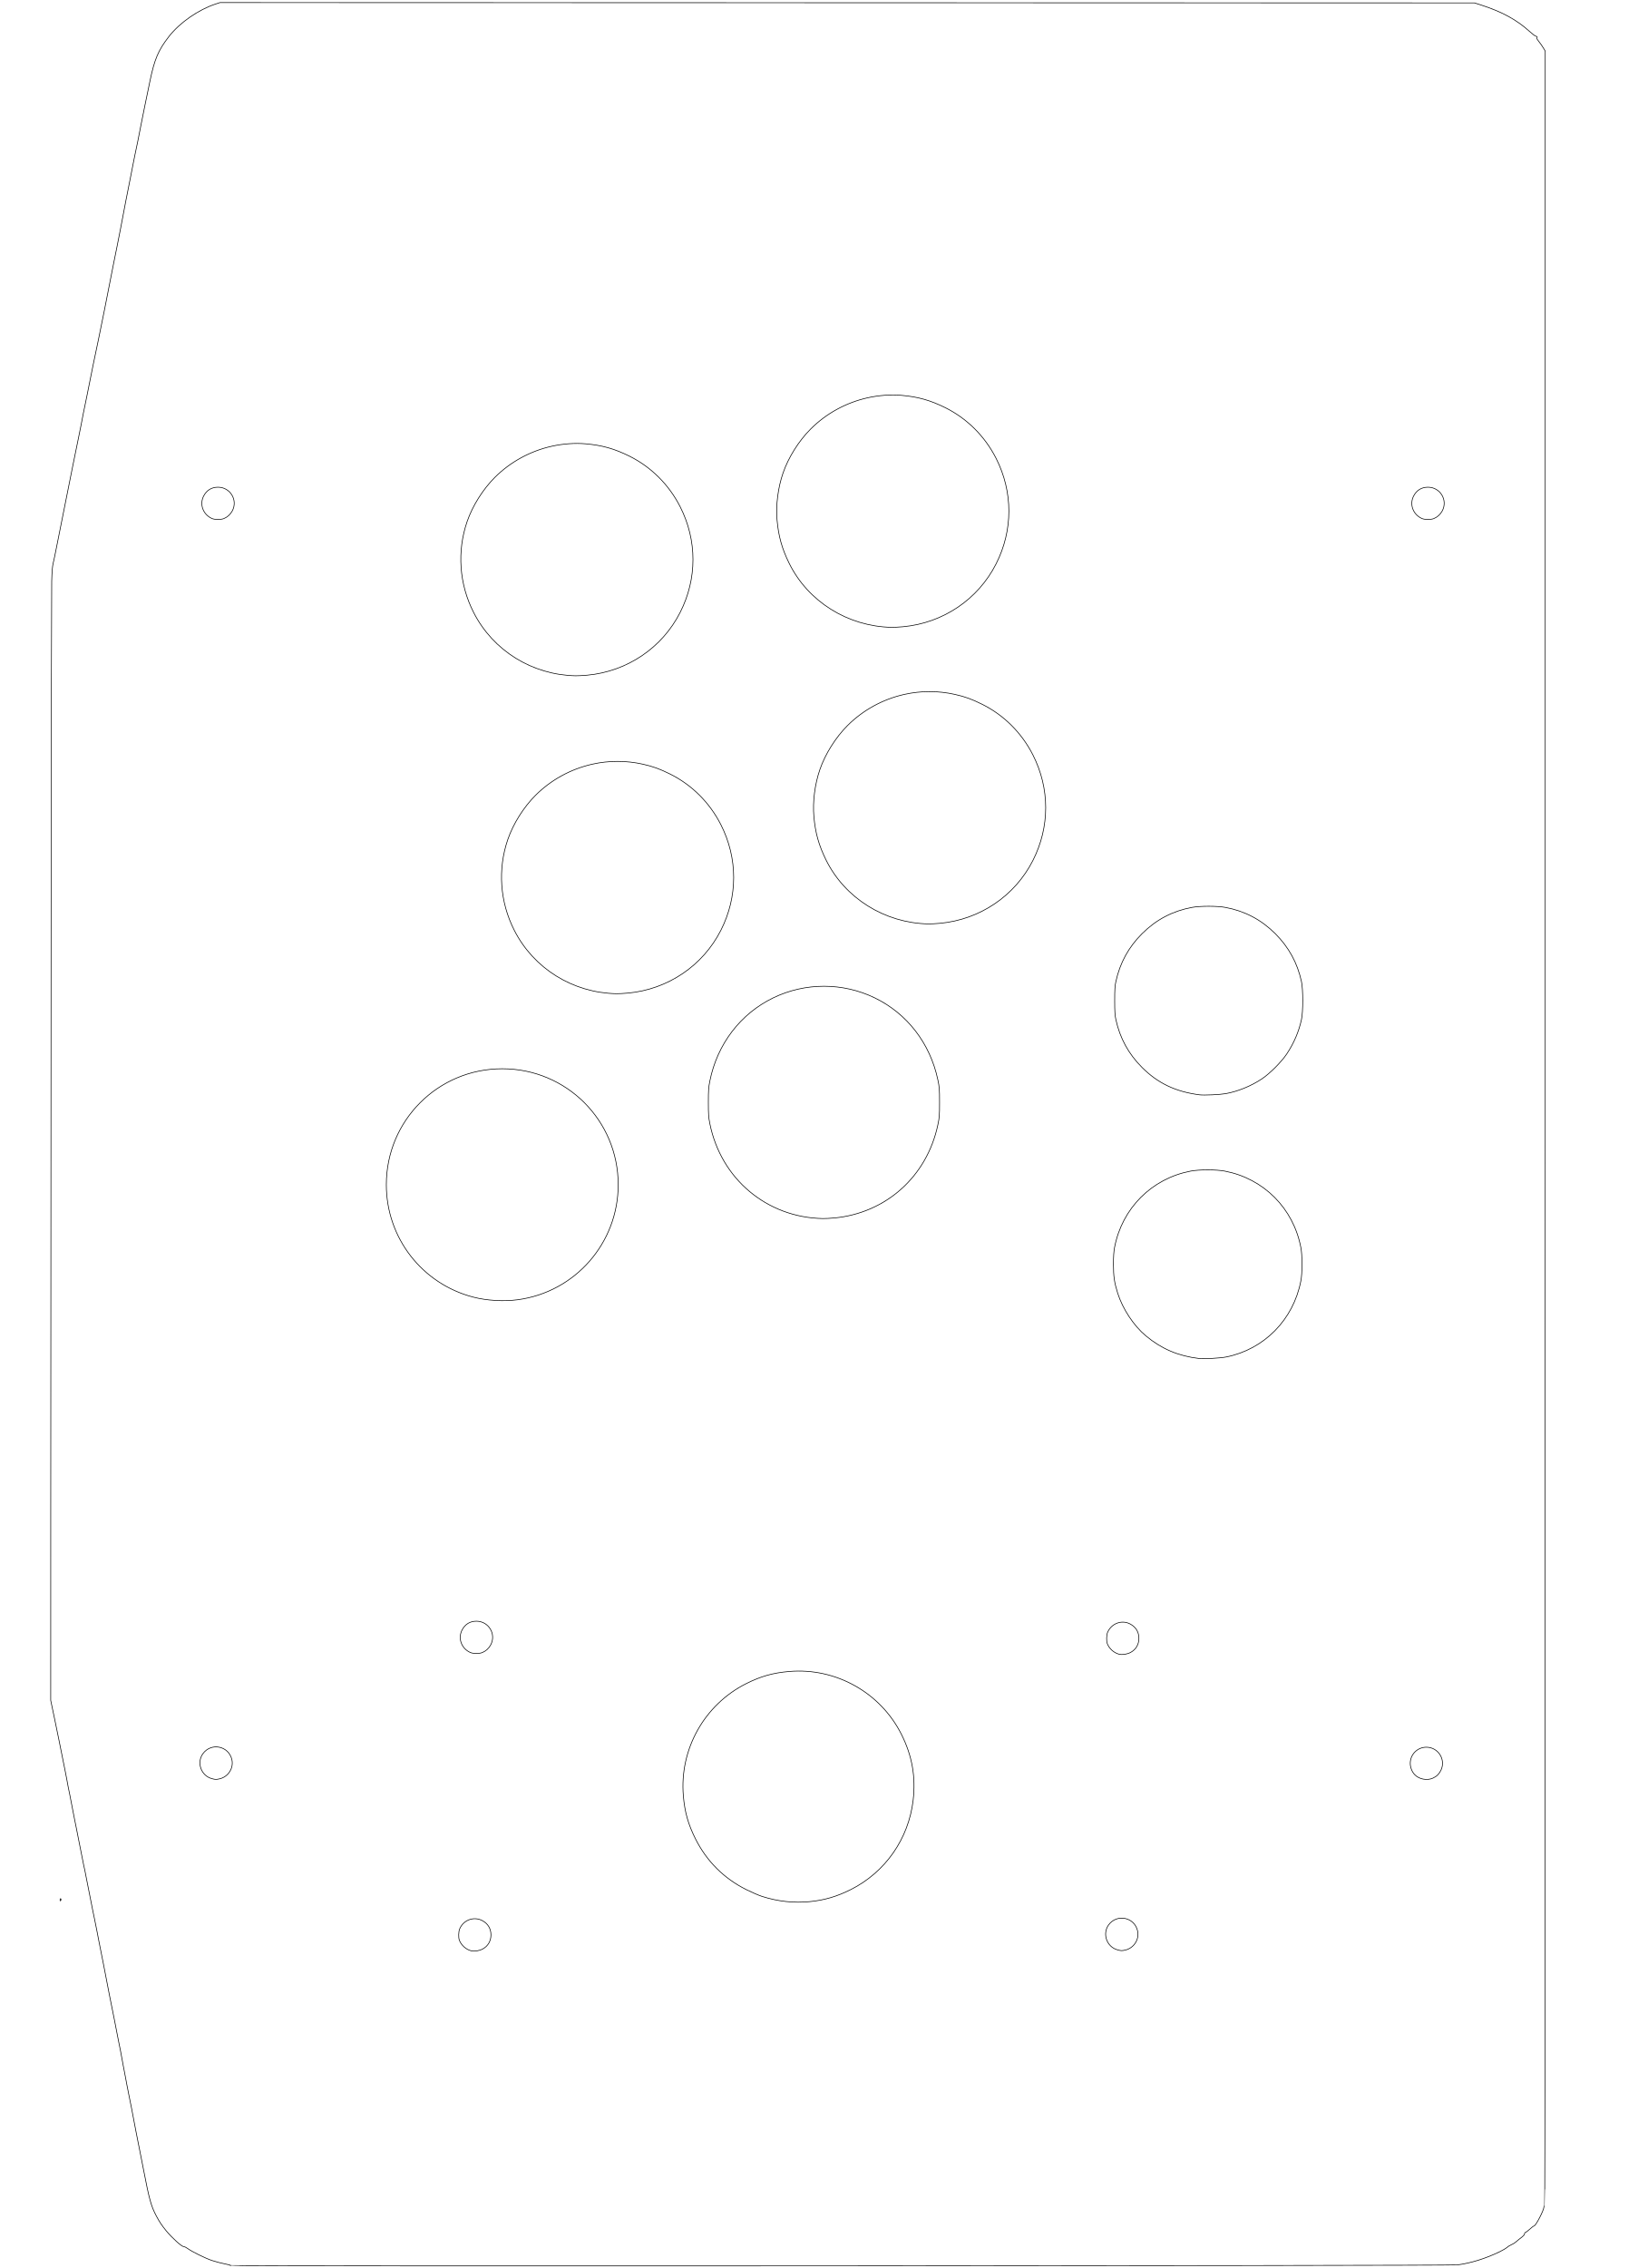
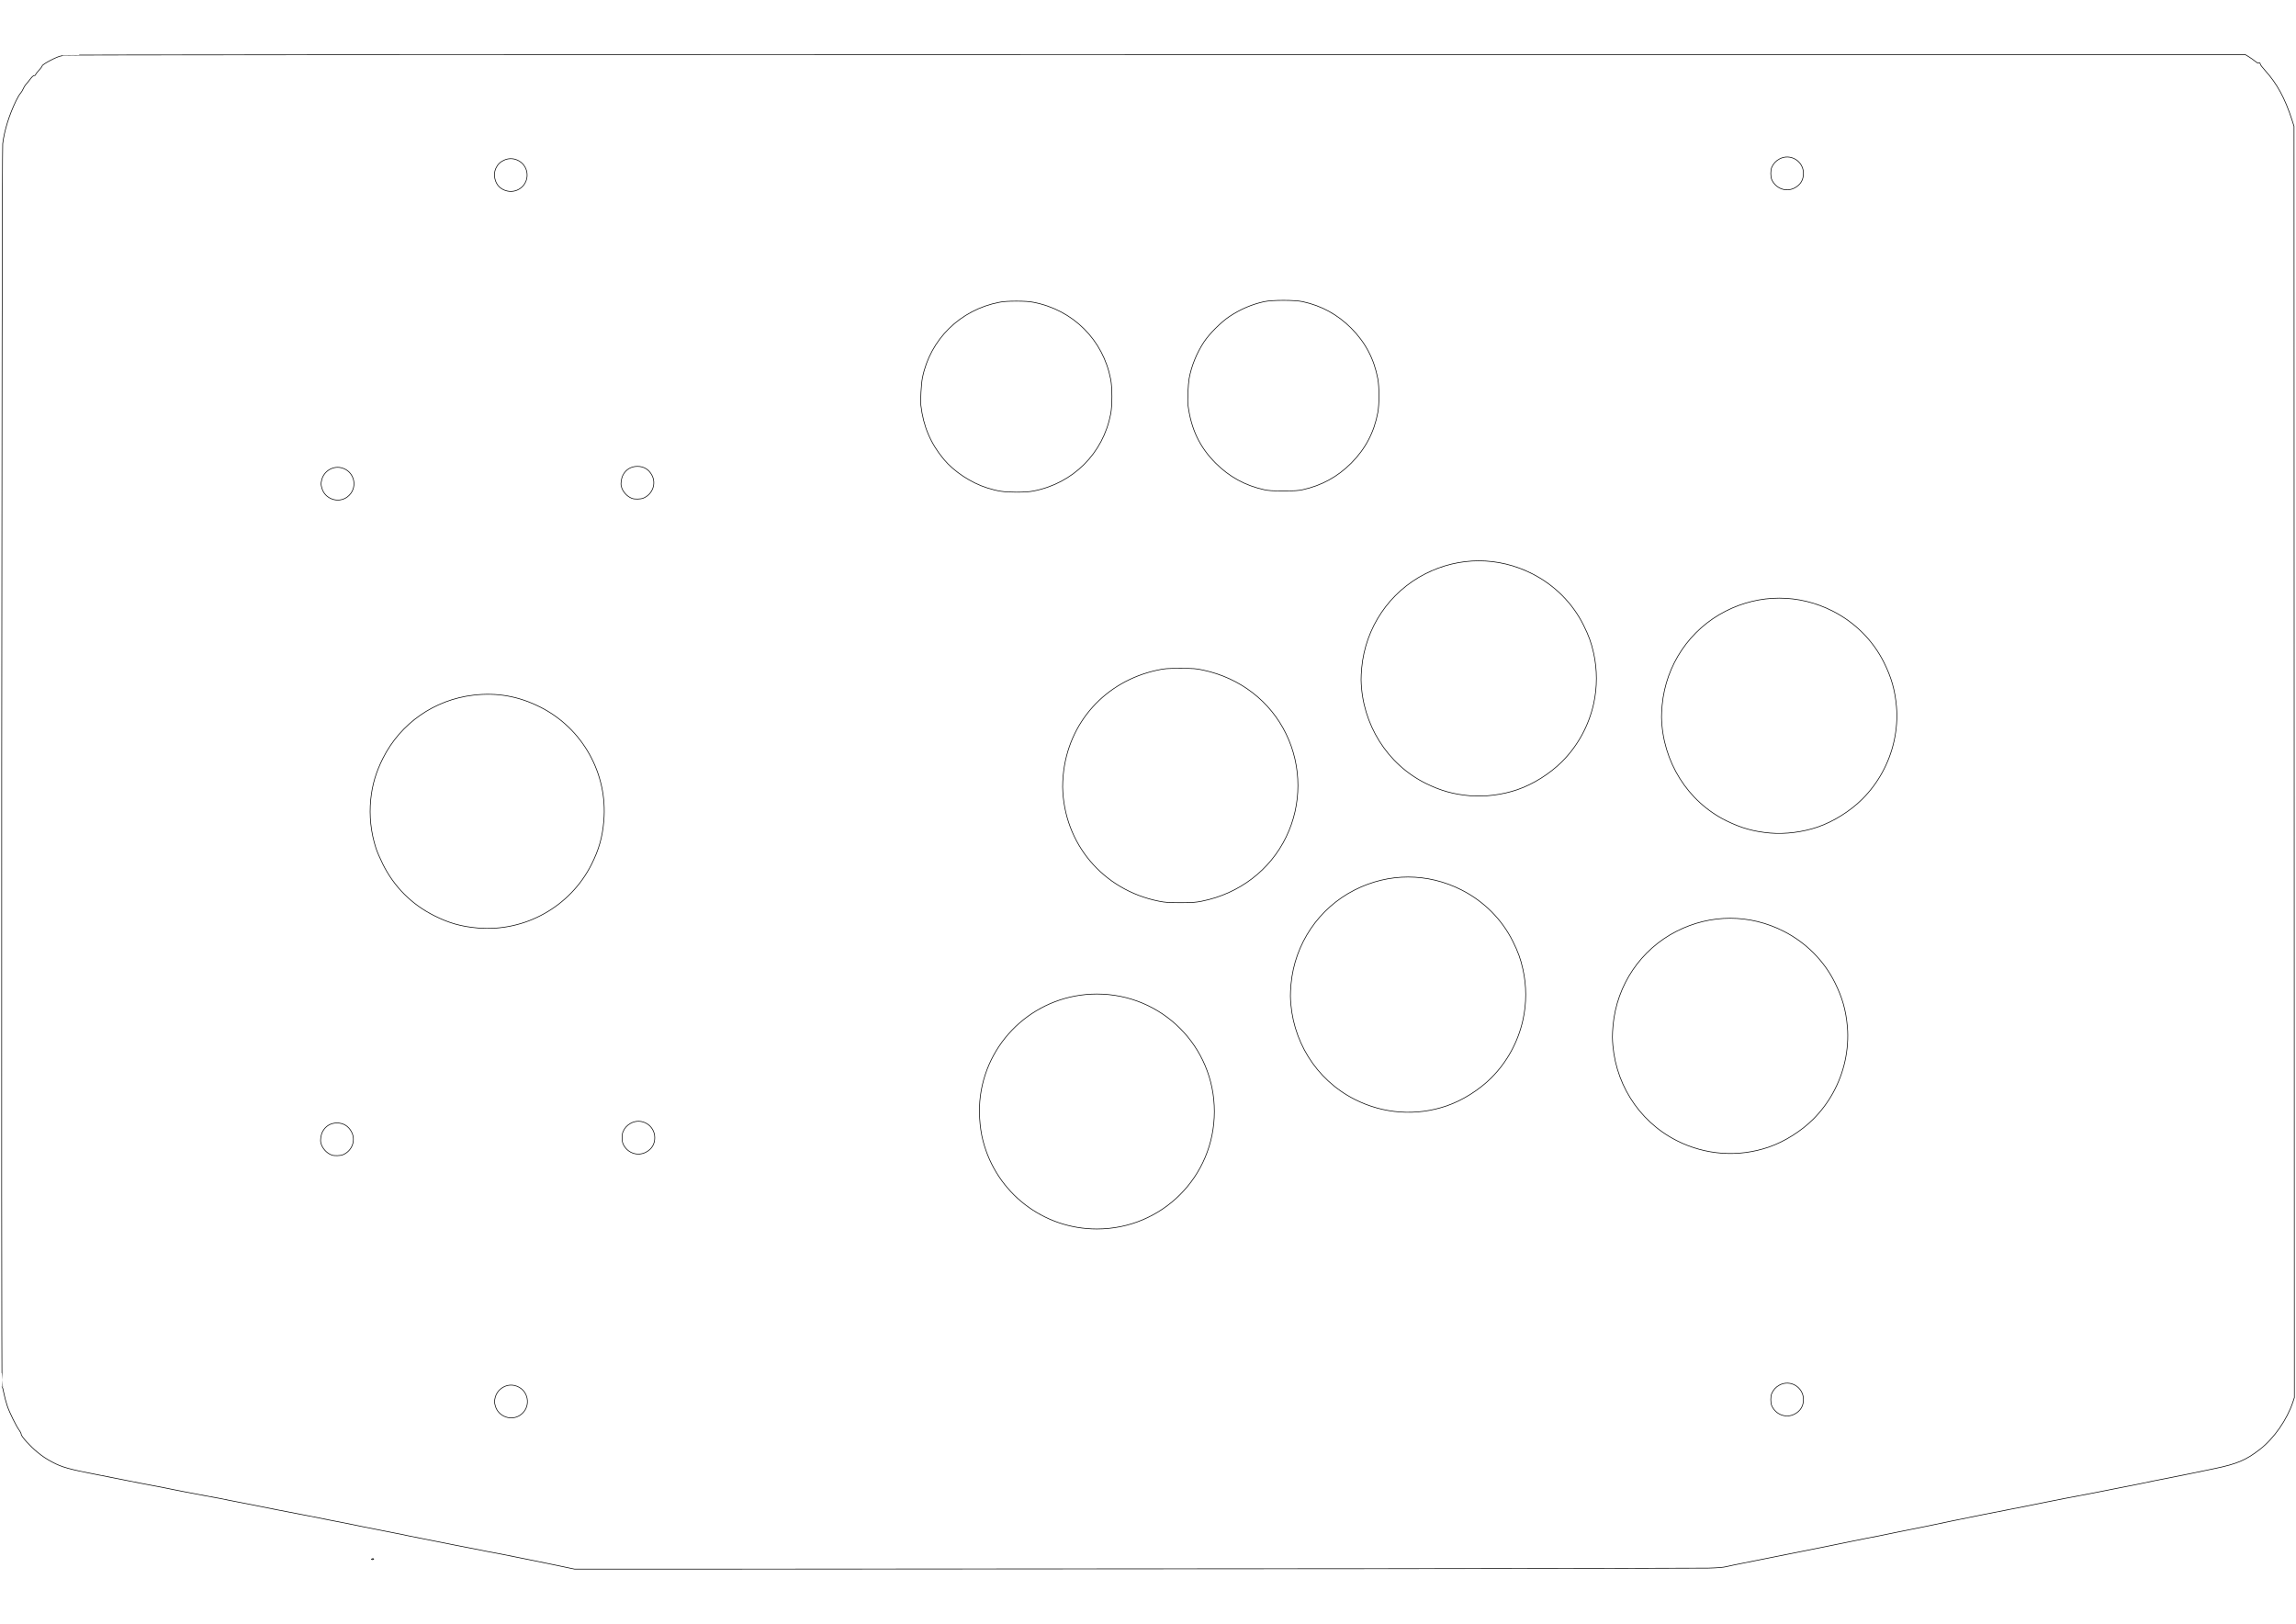
- <svg xmlns="http://www.w3.org/2000/svg" version="1.1" id="svg2" width="816" height="1123.2" viewBox="0 0 816 1123.2">
+ <svg xmlns="http://www.w3.org/2000/svg" version="1.1" id="svg2" width="297mm" height="210mm" viewBox="0 0 1122.52 793.701">
  <defs id="defs6" />
  <g id="g8">
-     <path style="fill:none;stroke-width:0.32;stroke:#000000;stroke-opacity:1" d="m 114.24,1121.961 c 0,-0.154 -1.31,-0.519 -2.911,-0.812 -1.601,-0.293 -4.445,-1.043 -6.32,-1.667 -3.35,-1.114 -10.024,-4.411 -12.192,-6.023 -0.606,-0.451 -1.399,-0.819 -1.762,-0.819 -1.042,0 -5.944,-4.437 -8.839,-8 -2.074,-2.552 -3.241,-4.31 -4.781,-7.2 -2.537,-4.761 -3.519,-8.289 -6.236,-22.4 -0.779,-4.048 -1.559,-8.008 -1.732,-8.8 -0.173,-0.792 -0.401,-1.944 -0.506,-2.56 -0.105,-0.616 -0.394,-2.056 -0.642,-3.2 -0.248,-1.144 -0.758,-3.736 -1.134,-5.76 -1.381,-7.438 -2.901,-15.255 -3.36,-17.28 -0.26,-1.144 -0.684,-3.304 -0.944,-4.8 -0.26,-1.496 -0.693,-3.8 -0.963,-5.12 -0.27,-1.32 -0.698,-3.552 -0.952,-4.96 -1.136,-6.314 -1.443,-7.921 -2.236,-11.68 -0.464,-2.2 -1.054,-5.224 -1.311,-6.72 -0.257,-1.496 -0.606,-3.296 -0.774,-4 -0.251,-1.05 -1.897,-9.237 -2.477,-12.32 -1.209,-6.43 -4.804,-24.815 -5.193,-26.56 -0.177,-0.792 -0.62,-3.096 -0.986,-5.12 -0.366,-2.024 -0.88,-4.58 -1.143,-5.68 -0.263,-1.1 -0.681,-3.116 -0.929,-4.48 -0.248,-1.364 -1.023,-5.288 -1.722,-8.72 -0.699,-3.432 -1.426,-7.104 -1.615,-8.16 -0.189,-1.056 -0.413,-2.208 -0.497,-2.56 -0.359,-1.507 -0.838,-3.833 -1.779,-8.64 -0.551,-2.816 -1.279,-6.488 -1.618,-8.16 -0.339,-1.672 -0.694,-3.472 -0.789,-4 -0.095,-0.528 -0.532,-2.688 -0.972,-4.8 -0.439,-2.112 -1,-4.992 -1.245,-6.4 -0.245,-1.408 -0.743,-3.982 -1.106,-5.721 -0.779,-3.731 -0.844,-4.065 -1.444,-7.399 -0.253,-1.408 -0.615,-3.28 -0.805,-4.16 -0.542,-2.515 -2.899,-14.244 -3.183,-15.84 -0.141,-0.792 -1.105,-5.472 -2.141,-10.4 L 25.12,842.08 25.134,747.52 c 0.027,-191.395 0.298,-453.153 0.475,-459.68 0.13,-4.791 0.342,-7.363 0.739,-8.96 0.306,-1.232 1.047,-4.76 1.645,-7.84 0.598,-3.08 1.948,-9.848 3,-15.04 1.052,-5.192 2.505,-12.464 3.229,-16.16 0.724,-3.696 1.516,-7.656 1.76,-8.8 0.244,-1.144 0.742,-3.592 1.108,-5.44 0.366,-1.848 1.117,-5.52 1.669,-8.16 0.552,-2.64 1.192,-5.808 1.423,-7.04 0.785,-4.201 1.412,-7.357 2.065,-10.4 0.359,-1.672 0.801,-3.832 0.983,-4.8 0.877,-4.671 4.977,-24.697 5.569,-27.2 0.471,-1.99 4.89,-24.177 7.362,-36.96 0.647,-3.344 1.448,-7.304 1.78,-8.8 0.332,-1.496 1.114,-5.456 1.738,-8.8 1.733,-9.285 3.605,-18.953 4.802,-24.8 0.595,-2.904 1.314,-6.576 1.598,-8.16 0.284,-1.584 0.647,-3.384 0.806,-4 0.308,-1.189 2.293,-11.015 3.039,-15.04 0.245,-1.32 1.086,-5.496 1.869,-9.28 0.784,-3.784 1.887,-9.112 2.452,-11.84 2.281,-11.015 4.17,-15.466 9.439,-22.24 5.346,-6.874 14.592,-13.298 23.2,-16.119 L 108.968,1.278 419.684,1.359 730.4,1.44 l 3.259,1.048 c 10.388,3.34 17.653,7.303 24.082,13.136 1.392,1.263 2.749,2.296 3.015,2.296 0.616,0 0.959,0.53 0.519,0.802 -0.2,0.124 0.159,0.807 0.896,1.702 0.677,0.822 1.689,2.254 2.249,3.18 L 765.44,25.29 V 558.885 c 0,355.517 -0.107,533.595 -0.32,533.595 -0.176,0 -0.32,0.198 -0.32,0.441 0,1.643 -4.079,9.479 -4.934,9.479 -0.218,0 -1.177,0.719 -2.131,1.598 -0.954,0.879 -1.914,1.599 -2.134,1.6 -0.22,0 -0.4,0.264 -0.4,0.584 0,0.601 -0.526,1.141 -2.709,2.783 -0.698,0.525 -1.535,1.216 -1.86,1.534 -0.325,0.319 -1.205,0.844 -1.957,1.166 -0.752,0.322 -1.748,0.939 -2.214,1.371 -0.466,0.432 -2.103,1.393 -3.637,2.136 -6.91,3.347 -14.446,5.685 -20.927,6.494 -3.671,0.458 -607.656,0.751 -607.656,0.294 z M 239.117,965.207 c 2.61,-1.421 4.083,-3.934 4.083,-6.967 0,-3.097 -1.471,-5.545 -4.239,-7.053 -4.182,-2.279 -9.399,-0.381 -11.271,4.1 -0.565,1.353 -0.644,4.259 -0.152,5.572 0.927,2.471 3.305,4.605 5.848,5.249 1.579,0.4 4.056,0.011 5.73,-0.901 z M 557.44,965.736 c 4.231,-0.963 7.003,-5.272 6.077,-9.447 -1.519,-6.851 -10.265,-8.663 -14.382,-2.98 -3.194,4.409 -0.872,10.903 4.407,12.324 1.862,0.501 2.118,0.508 3.897,0.103 z M 401.326,941.743 c 7.183,-0.731 13.346,-2.555 20.107,-5.951 17.106,-8.59 28.661,-25.14 30.897,-44.251 1.356,-11.596 -0.514,-22.092 -5.818,-32.655 -10.384,-20.679 -32.507,-33.067 -55.552,-31.108 -8.073,0.686 -14.107,2.39 -21.353,6.029 -20.679,10.384 -33.067,32.507 -31.108,55.552 0.686,8.073 2.39,14.107 6.029,21.353 5.565,11.082 14.128,19.613 25.232,25.135 2.64,1.313 6.111,2.809 7.712,3.324 7.806,2.511 15.882,3.381 23.854,2.57 z M 108.8,880.936 c 4.231,-0.963 7.003,-5.272 6.077,-9.447 -1.519,-6.851 -10.265,-8.663 -14.382,-2.98 -3.194,4.409 -0.872,10.903 4.407,12.324 1.862,0.501 2.118,0.508 3.897,0.103 z m 600.96,-0.322 c 1.934,-0.875 3.128,-2.051 4.037,-3.974 2.487,-5.261 -1.397,-11.354 -7.237,-11.354 -4.433,0 -7.986,3.557 -7.986,7.994 0,1.995 0.835,4.139 2.165,5.56 2.148,2.296 6.135,3.08 9.021,1.774 z M 560.077,818.327 c 2.61,-1.421 4.083,-3.934 4.083,-6.967 0,-3.097 -1.471,-5.545 -4.239,-7.053 -4.188,-2.283 -9.408,-0.359 -11.298,4.163 -0.543,1.299 -0.609,4.22 -0.126,5.509 0.927,2.471 3.305,4.605 5.848,5.249 1.579,0.4 4.056,0.011 5.73,-0.901 z m -321.187,0.089 c 1.836,-0.767 3.196,-2 4.163,-3.775 C 245.947,809.333 242.077,802.88 236,802.88 c -3.134,0 -5.52,1.425 -7.033,4.202 -2.287,4.195 -0.428,9.365 4.071,11.32 1.363,0.593 4.451,0.6 5.853,0.014 z M 607.371,672.03 c 18.85,-3.758 33.325,-18.478 37.003,-37.63 0.39,-2.028 0.553,-4.489 0.553,-8.32 0,-3.831 -0.164,-6.292 -0.553,-8.32 -3.723,-19.383 -18.364,-34.073 -37.655,-37.78 -4.214,-0.81 -12.746,-0.81 -16.96,0 -19.291,3.707 -33.932,18.397 -37.655,37.78 -0.39,2.028 -0.553,4.489 -0.553,8.32 0,6.065 0.445,9.106 2.103,14.358 2.471,7.827 7.974,16.156 13.971,21.143 7.74,6.437 16.026,9.963 26.294,11.189 2.435,0.291 10.508,-0.153 13.451,-0.74 z m -350.932,-28.346 c 28.517,-3.795 49.788,-28.131 49.788,-56.964 0,-31.823 -25.605,-57.428 -57.428,-57.428 -31.823,0 -57.428,25.605 -57.428,57.428 0,26.281 17.676,49.108 43.114,55.677 6.658,1.719 15.023,2.21 21.953,1.288 z M 413.28,603.186 c 25.64,-2.427 45.85,-20.575 51.277,-46.048 0.784,-3.679 0.856,-4.627 0.856,-11.219 0,-6.592 -0.072,-7.54 -0.856,-11.219 -3.835,-18 -15.198,-32.738 -31.233,-40.509 -15.85,-7.682 -34.479,-7.682 -50.329,0 -16.236,7.869 -27.699,22.913 -31.368,41.168 -0.636,3.164 -0.74,4.646 -0.74,10.56 0,5.914 0.104,7.396 0.74,10.56 5.497,27.347 28.229,46.461 55.893,46.996 1.232,0.024 3.824,-0.107 5.76,-0.29 z m 193.843,-61.567 c 6.061,-1.09 12.566,-3.739 17.932,-7.304 3.931,-2.612 9.719,-8.412 12.353,-12.378 3.55,-5.346 5.953,-10.956 7.274,-16.986 0.853,-3.893 0.854,-14.967 0,-18.858 -2.029,-9.256 -6.275,-17.011 -12.981,-23.712 -6.931,-6.925 -15.13,-11.234 -24.751,-13.008 -4.022,-0.741 -12.442,-0.741 -16.463,0 -9.621,1.774 -17.82,6.083 -24.751,13.008 -6.706,6.7 -10.947,14.446 -12.983,23.712 -0.475,2.161 -0.595,4.062 -0.595,9.427 0,5.365 0.12,7.266 0.595,9.427 2.036,9.266 6.277,17.012 12.983,23.712 7.857,7.85 16.663,12.034 28.503,13.54 2.168,0.276 10.112,-0.082 12.883,-0.58 z M 311.04,491.818 c 19.787,-1.828 37.115,-13.527 46.038,-31.084 8.464,-16.654 8.464,-35.694 0,-52.348 C 351.553,397.515 342.709,388.693 332,383.37 c -5.204,-2.587 -8.541,-3.794 -13.625,-4.93 -8.167,-1.824 -16.743,-1.824 -24.91,0 -10.705,2.391 -20.535,7.776 -28.212,15.453 -5.893,5.893 -11.04,14.092 -13.693,21.812 -5.094,14.824 -3.946,30.964 3.203,45.029 9.616,18.921 28.972,30.945 50.518,31.381 1.144,0.023 3.736,-0.111 5.76,-0.298 z m 154.56,-34.56 c 19.787,-1.828 37.115,-13.527 46.038,-31.084 8.464,-16.654 8.464,-35.694 0,-52.348 -5.525,-10.871 -14.369,-19.693 -25.078,-25.016 -5.204,-2.587 -8.541,-3.794 -13.625,-4.93 -8.167,-1.824 -16.743,-1.824 -24.91,0 -10.705,2.391 -20.535,7.776 -28.212,15.453 -5.893,5.893 -11.04,14.092 -13.693,21.812 -2.502,7.281 -3.605,15.94 -2.962,23.255 0.703,8.004 2.434,14.199 5.985,21.413 9.338,18.974 29.031,31.304 50.698,31.743 1.144,0.023 3.736,-0.111 5.76,-0.298 z m -174.72,-122.88 c 19.787,-1.828 37.115,-13.527 46.038,-31.084 8.464,-16.654 8.464,-35.694 0,-52.348 -5.525,-10.871 -14.369,-19.693 -25.078,-25.016 -7.412,-3.684 -13.541,-5.418 -21.68,-6.133 -5.334,-0.468 -11.27,-0.045 -16.855,1.203 -10.705,2.391 -20.535,7.776 -28.212,15.453 -5.893,5.893 -11.04,14.092 -13.693,21.812 -5.094,14.824 -3.946,30.964 3.203,45.029 9.616,18.921 28.972,30.945 50.518,31.381 1.144,0.023 3.736,-0.111 5.76,-0.298 z m 156.48,-24 c 19.787,-1.828 37.115,-13.527 46.038,-31.084 8.464,-16.654 8.464,-35.694 0,-52.348 -5.525,-10.871 -14.369,-19.693 -25.078,-25.016 -7.412,-3.684 -13.541,-5.418 -21.68,-6.133 -5.334,-0.468 -11.27,-0.045 -16.855,1.203 -10.705,2.391 -20.535,7.776 -28.212,15.453 -5.893,5.893 -11.04,14.092 -13.693,21.812 -2.502,7.281 -3.605,15.94 -2.962,23.255 0.703,8.004 2.434,14.199 5.985,21.413 9.338,18.974 29.031,31.304 50.698,31.743 1.144,0.023 3.736,-0.111 5.76,-0.298 z M 110.89,256.816 c 1.836,-0.767 3.196,-2 4.163,-3.775 C 117.947,247.733 114.077,241.28 108,241.28 c -3.134,0 -5.52,1.425 -7.033,4.202 -2.287,4.195 -0.428,9.365 4.071,11.32 1.363,0.593 4.451,0.6 5.853,0.015 z m 599.36,0 c 1.836,-0.767 3.196,-2 4.163,-3.775 2.893,-5.308 -0.976,-11.761 -7.053,-11.761 -3.134,0 -5.52,1.425 -7.033,4.202 -2.287,4.195 -0.428,9.365 4.071,11.32 1.363,0.593 4.451,0.6 5.853,0.015 z M 29.76,940.781 c 0,-0.362 0.138,-0.574 0.306,-0.47 0.168,0.104 0.225,0.401 0.126,0.659 C 29.938,941.632 29.76,941.554 29.76,940.781 Z" id="path239" />
+     <path style="fill:none;stroke:#000000;stroke-width:0.32;stroke-opacity:1" d="m 1.033,677.89 c 0.154,0 0.519,1.31 0.812,2.911 0.293,1.601 1.043,4.445 1.667,6.32 1.114,3.35 4.411,10.024 6.023,12.192 0.451,0.606 0.819,1.399 0.819,1.762 0,1.042 4.437,5.944 8,8.839 2.552,2.074 4.31,3.241 7.2,4.78 4.761,2.537 8.289,3.519 22.4,6.236 4.048,0.779 8.008,1.559 8.8,1.732 0.792,0.173 1.944,0.401 2.56,0.506 0.616,0.105 2.056,0.394 3.2,0.642 1.144,0.248 3.736,0.758 5.76,1.134 7.438,1.381 15.255,2.901 17.28,3.36 1.144,0.26 3.304,0.684 4.8,0.944 1.496,0.26 3.8,0.693 5.12,0.963 1.32,0.27 3.552,0.698 4.96,0.952 6.314,1.136 7.921,1.443 11.68,2.236 2.2,0.464 5.224,1.054 6.72,1.311 1.496,0.257 3.296,0.606 4,0.774 1.05,0.251 9.237,1.897 12.32,2.477 6.43,1.209 24.815,4.804 26.56,5.193 0.792,0.177 3.096,0.62 5.12,0.986 2.024,0.366 4.58,0.88 5.68,1.143 1.1,0.263 3.116,0.681 4.48,0.929 1.364,0.248 5.288,1.023 8.72,1.722 3.432,0.699 7.104,1.426 8.16,1.615 1.056,0.189 2.208,0.413 2.56,0.497 1.507,0.359 3.833,0.838 8.64,1.779 2.816,0.551 6.488,1.279 8.16,1.618 1.672,0.339 3.472,0.694 4,0.788 0.528,0.095 2.688,0.532 4.8,0.972 2.112,0.439 4.992,1 6.4,1.245 1.408,0.245 3.982,0.743 5.721,1.106 3.731,0.779 4.065,0.844 7.399,1.444 1.408,0.253 3.28,0.615 4.16,0.805 2.515,0.542 14.244,2.899 15.84,3.183 0.792,0.141 5.472,1.105 10.4,2.141 l 8.96,1.885 94.56,-0.014 c 191.395,-0.028 453.153,-0.298 459.68,-0.475 4.791,-0.13 7.363,-0.342 8.96,-0.739 1.232,-0.306 4.76,-1.047 7.84,-1.645 3.08,-0.598 9.848,-1.948 15.04,-3 5.192,-1.052 12.464,-2.505 16.16,-3.229 3.696,-0.724 7.656,-1.516 8.8,-1.76 1.144,-0.244 3.592,-0.742 5.44,-1.108 1.848,-0.366 5.52,-1.117 8.16,-1.669 2.64,-0.552 5.808,-1.192 7.04,-1.423 4.201,-0.785 7.357,-1.412 10.4,-2.065 1.672,-0.359 3.832,-0.801 4.8,-0.983 4.671,-0.877 24.697,-4.977 27.2,-5.569 1.99,-0.471 24.177,-4.89 36.96,-7.362 3.344,-0.647 7.304,-1.448 8.8,-1.78 1.496,-0.332 5.456,-1.114 8.8,-1.738 9.285,-1.733 18.953,-3.605 24.8,-4.802 2.904,-0.595 6.576,-1.314 8.16,-1.598 1.584,-0.284 3.384,-0.647 4,-0.806 1.189,-0.308 11.015,-2.293 15.04,-3.039 1.32,-0.245 5.496,-1.086 9.28,-1.869 3.784,-0.784 9.112,-1.887 11.84,-2.452 11.015,-2.281 15.466,-4.17 22.24,-9.439 6.874,-5.346 13.298,-14.592 16.119,-23.2 l 0.683,-2.084 -0.081,-310.716 -0.081,-310.716 -1.048,-3.259 c -3.34,-10.388 -7.303,-17.653 -13.136,-24.082 -1.263,-1.392 -2.296,-2.749 -2.296,-3.015 0,-0.616 -0.53,-0.959 -0.802,-0.519 -0.124,0.2 -0.807,-0.159 -1.702,-0.896 -0.823,-0.677 -2.254,-1.689 -3.18,-2.249 l -1.685,-1.019 H 564.109 c -355.517,0 -533.595,0.107 -533.595,0.32 0,0.176 -0.198,0.32 -0.441,0.32 -1.643,0 -9.479,4.079 -9.479,4.934 0,0.218 -0.719,1.177 -1.598,2.131 -0.879,0.954 -1.599,1.914 -1.6,2.134 0,0.22 -0.264,0.4 -0.584,0.4 -0.601,0 -1.141,0.526 -2.783,2.709 -0.525,0.698 -1.216,1.535 -1.534,1.86 -0.319,0.325 -0.844,1.205 -1.166,1.957 -0.322,0.752 -0.939,1.748 -1.371,2.214 -0.432,0.466 -1.393,2.103 -2.136,3.637 -3.347,6.91 -5.685,14.446 -6.494,20.927 -0.458,3.671 -0.751,607.656 -0.294,607.656 z M 157.787,553.014 c 1.421,-2.61 3.934,-4.083 6.967,-4.083 3.097,0 5.545,1.471 7.053,4.239 2.279,4.182 0.381,9.399 -4.1,11.271 -1.353,0.565 -4.259,0.644 -5.572,0.152 -2.471,-0.927 -4.605,-3.305 -5.249,-5.848 -0.4,-1.579 -0.011,-4.056 0.901,-5.73 z m -0.529,-318.323 c 0.963,-4.231 5.272,-7.003 9.447,-6.077 6.851,1.519 8.663,10.265 2.98,14.382 -4.409,3.194 -10.903,0.872 -12.324,-4.407 -0.501,-1.862 -0.508,-2.118 -0.103,-3.897 z m 23.994,156.114 c 0.731,-7.183 2.555,-13.346 5.951,-20.107 8.59,-17.106 25.14,-28.661 44.251,-30.897 11.596,-1.356 22.092,0.514 32.655,5.818 20.679,10.384 33.067,32.507 31.108,55.552 -0.686,8.073 -2.39,14.107 -6.029,21.353 -10.384,20.679 -32.507,33.067 -55.552,31.108 -8.073,-0.686 -14.107,-2.39 -21.353,-6.029 -11.082,-5.565 -19.613,-14.128 -25.135,-25.232 -1.313,-2.64 -2.809,-6.111 -3.324,-7.712 -2.511,-7.806 -3.381,-15.882 -2.57,-23.854 z m 60.806,292.526 c 0.963,-4.231 5.272,-7.003 9.447,-6.077 6.851,1.519 8.663,10.265 2.98,14.382 -4.409,3.194 -10.903,0.872 -12.324,-4.407 -0.501,-1.862 -0.508,-2.118 -0.103,-3.897 z m 0.322,-600.96 c 0.875,-1.934 2.051,-3.128 3.974,-4.037 5.261,-2.487 11.354,1.397 11.354,7.237 0,4.433 -3.557,7.986 -7.994,7.986 -1.995,0 -4.139,-0.835 -5.56,-2.165 -2.296,-2.148 -3.08,-6.135 -1.774,-9.021 z m 62.287,149.683 c 1.421,-2.61 3.934,-4.083 6.967,-4.083 3.097,0 5.545,1.471 7.053,4.239 2.283,4.188 0.359,9.408 -4.163,11.298 -1.299,0.543 -4.22,0.609 -5.509,0.126 -2.471,-0.927 -4.605,-3.305 -5.249,-5.848 -0.4,-1.579 -0.011,-4.056 0.901,-5.73 z m -0.089,321.187 c 0.767,-1.836 2,-3.196 3.775,-4.163 5.308,-2.893 11.761,0.976 11.761,7.053 0,3.134 -1.425,5.52 -4.202,7.033 -4.195,2.287 -9.365,0.428 -11.32,-4.071 -0.593,-1.363 -0.6,-4.451 -0.014,-5.853 z M 450.964,184.759 c 3.758,-18.85 18.478,-33.325 37.63,-37.003 2.028,-0.39 4.489,-0.553 8.32,-0.553 3.831,0 6.292,0.164 8.32,0.553 19.383,3.723 34.073,18.364 37.78,37.655 0.81,4.214 0.81,12.746 0,16.96 -3.707,19.291 -18.397,33.932 -37.78,37.655 -2.028,0.39 -4.489,0.553 -8.32,0.553 -6.065,0 -9.106,-0.445 -14.358,-2.103 -7.827,-2.471 -16.156,-7.974 -21.143,-13.971 -6.437,-7.74 -9.963,-16.026 -11.189,-26.294 -0.291,-2.435 0.153,-10.508 0.74,-13.451 z m 28.346,350.932 c 3.795,-28.517 28.131,-49.788 56.964,-49.788 31.823,0 57.428,25.605 57.428,57.428 0,31.823 -25.605,57.428 -57.428,57.428 -26.281,0 -49.108,-17.676 -55.677,-43.114 -1.719,-6.658 -2.21,-15.023 -1.288,-21.953 z m 40.498,-156.84 c 2.427,-25.64 20.575,-45.85 46.048,-51.277 3.679,-0.784 4.627,-0.856 11.219,-0.856 6.592,0 7.54,0.072 11.219,0.856 18,3.835 32.738,15.198 40.509,31.233 7.682,15.85 7.682,34.479 0,50.329 -7.869,16.236 -22.913,27.699 -41.168,31.368 -3.164,0.636 -4.646,0.74 -10.56,0.74 -5.914,0 -7.396,-0.104 -10.56,-0.74 -27.347,-5.497 -46.461,-28.229 -46.996,-55.893 -0.024,-1.232 0.107,-3.824 0.29,-5.76 z m 61.567,-193.843 c 1.09,-6.061 3.739,-12.566 7.304,-17.932 2.612,-3.931 8.412,-9.719 12.378,-12.353 5.346,-3.55 10.956,-5.953 16.986,-7.274 3.893,-0.853 14.967,-0.854 18.858,0 9.256,2.029 17.011,6.275 23.712,12.981 6.925,6.931 11.234,15.13 13.008,24.751 0.741,4.022 0.741,12.442 0,16.463 -1.774,9.621 -6.083,17.82 -13.008,24.751 -6.7,6.706 -14.446,10.947 -23.712,12.983 -2.161,0.475 -4.062,0.595 -9.427,0.595 -5.365,0 -7.266,-0.12 -9.427,-0.595 -9.266,-2.036 -17.012,-6.277 -23.712,-12.983 -7.85,-7.857 -12.034,-16.663 -13.54,-28.503 -0.276,-2.168 0.082,-10.112 0.58,-12.883 z m 49.802,296.083 c 1.828,-19.787 13.527,-37.115 31.084,-46.038 16.654,-8.464 35.694,-8.464 52.348,0 10.871,5.525 19.693,14.369 25.016,25.078 2.587,5.204 3.794,8.541 4.93,13.625 1.824,8.167 1.824,16.743 0,24.91 -2.391,10.705 -7.776,20.535 -15.453,28.212 -5.893,5.893 -14.092,11.04 -21.812,13.693 -14.824,5.094 -30.964,3.946 -45.029,-3.203 -18.921,-9.616 -30.945,-28.972 -31.381,-50.518 -0.023,-1.144 0.111,-3.736 0.298,-5.76 z m 34.56,-154.56 c 1.828,-19.787 13.527,-37.115 31.084,-46.038 16.654,-8.464 35.694,-8.464 52.348,0 10.871,5.525 19.693,14.369 25.016,25.078 2.587,5.204 3.794,8.541 4.93,13.625 1.824,8.167 1.824,16.743 0,24.91 -2.391,10.705 -7.776,20.535 -15.453,28.212 -5.893,5.893 -14.092,11.04 -21.812,13.693 -7.281,2.502 -15.94,3.605 -23.255,2.962 -8.004,-0.703 -14.199,-2.434 -21.413,-5.985 -18.974,-9.338 -31.304,-29.031 -31.743,-50.698 -0.023,-1.144 0.111,-3.736 0.298,-5.76 z m 122.88,174.72 c 1.828,-19.787 13.527,-37.115 31.084,-46.038 16.654,-8.464 35.694,-8.464 52.348,0 10.871,5.525 19.693,14.369 25.016,25.078 3.684,7.412 5.418,13.541 6.133,21.68 0.468,5.334 0.045,11.27 -1.203,16.855 -2.391,10.705 -7.776,20.535 -15.453,28.212 -5.893,5.893 -14.092,11.04 -21.812,13.693 -14.824,5.094 -30.964,3.946 -45.029,-3.203 -18.921,-9.616 -30.945,-28.972 -31.381,-50.518 -0.023,-1.144 0.111,-3.736 0.298,-5.76 z m 24,-156.48 c 1.828,-19.787 13.527,-37.115 31.084,-46.038 16.654,-8.464 35.694,-8.464 52.348,0 10.871,5.525 19.693,14.369 25.016,25.078 3.684,7.412 5.418,13.541 6.133,21.68 0.468,5.334 0.045,11.27 -1.203,16.855 -2.391,10.705 -7.776,20.535 -15.453,28.212 -5.893,5.893 -14.092,11.04 -21.812,13.693 -7.281,2.502 -15.94,3.605 -23.255,2.962 -8.004,-0.703 -14.199,-2.434 -21.413,-5.985 -18.974,-9.338 -31.304,-29.031 -31.743,-50.698 -0.023,-1.144 0.111,-3.736 0.298,-5.76 z m 53.561,336.47 c 0.767,-1.836 2,-3.196 3.775,-4.163 5.308,-2.893 11.761,0.976 11.761,7.053 0,3.134 -1.425,5.52 -4.202,7.033 -4.195,2.287 -9.365,0.428 -11.32,-4.071 -0.593,-1.363 -0.6,-4.451 -0.015,-5.853 z m 0,-599.36 c 0.767,-1.836 2,-3.196 3.775,-4.163 5.308,-2.893 11.761,0.976 11.761,7.053 0,3.134 -1.425,5.52 -4.202,7.033 -4.195,2.287 -9.365,0.428 -11.32,-4.071 -0.593,-1.363 -0.6,-4.451 -0.015,-5.853 z M 182.213,762.37 c 0.362,0 0.574,-0.138 0.47,-0.306 -0.104,-0.168 -0.401,-0.225 -0.659,-0.126 -0.661,0.254 -0.584,0.432 0.189,0.432 z" id="path239" />
  </g>
</svg>
